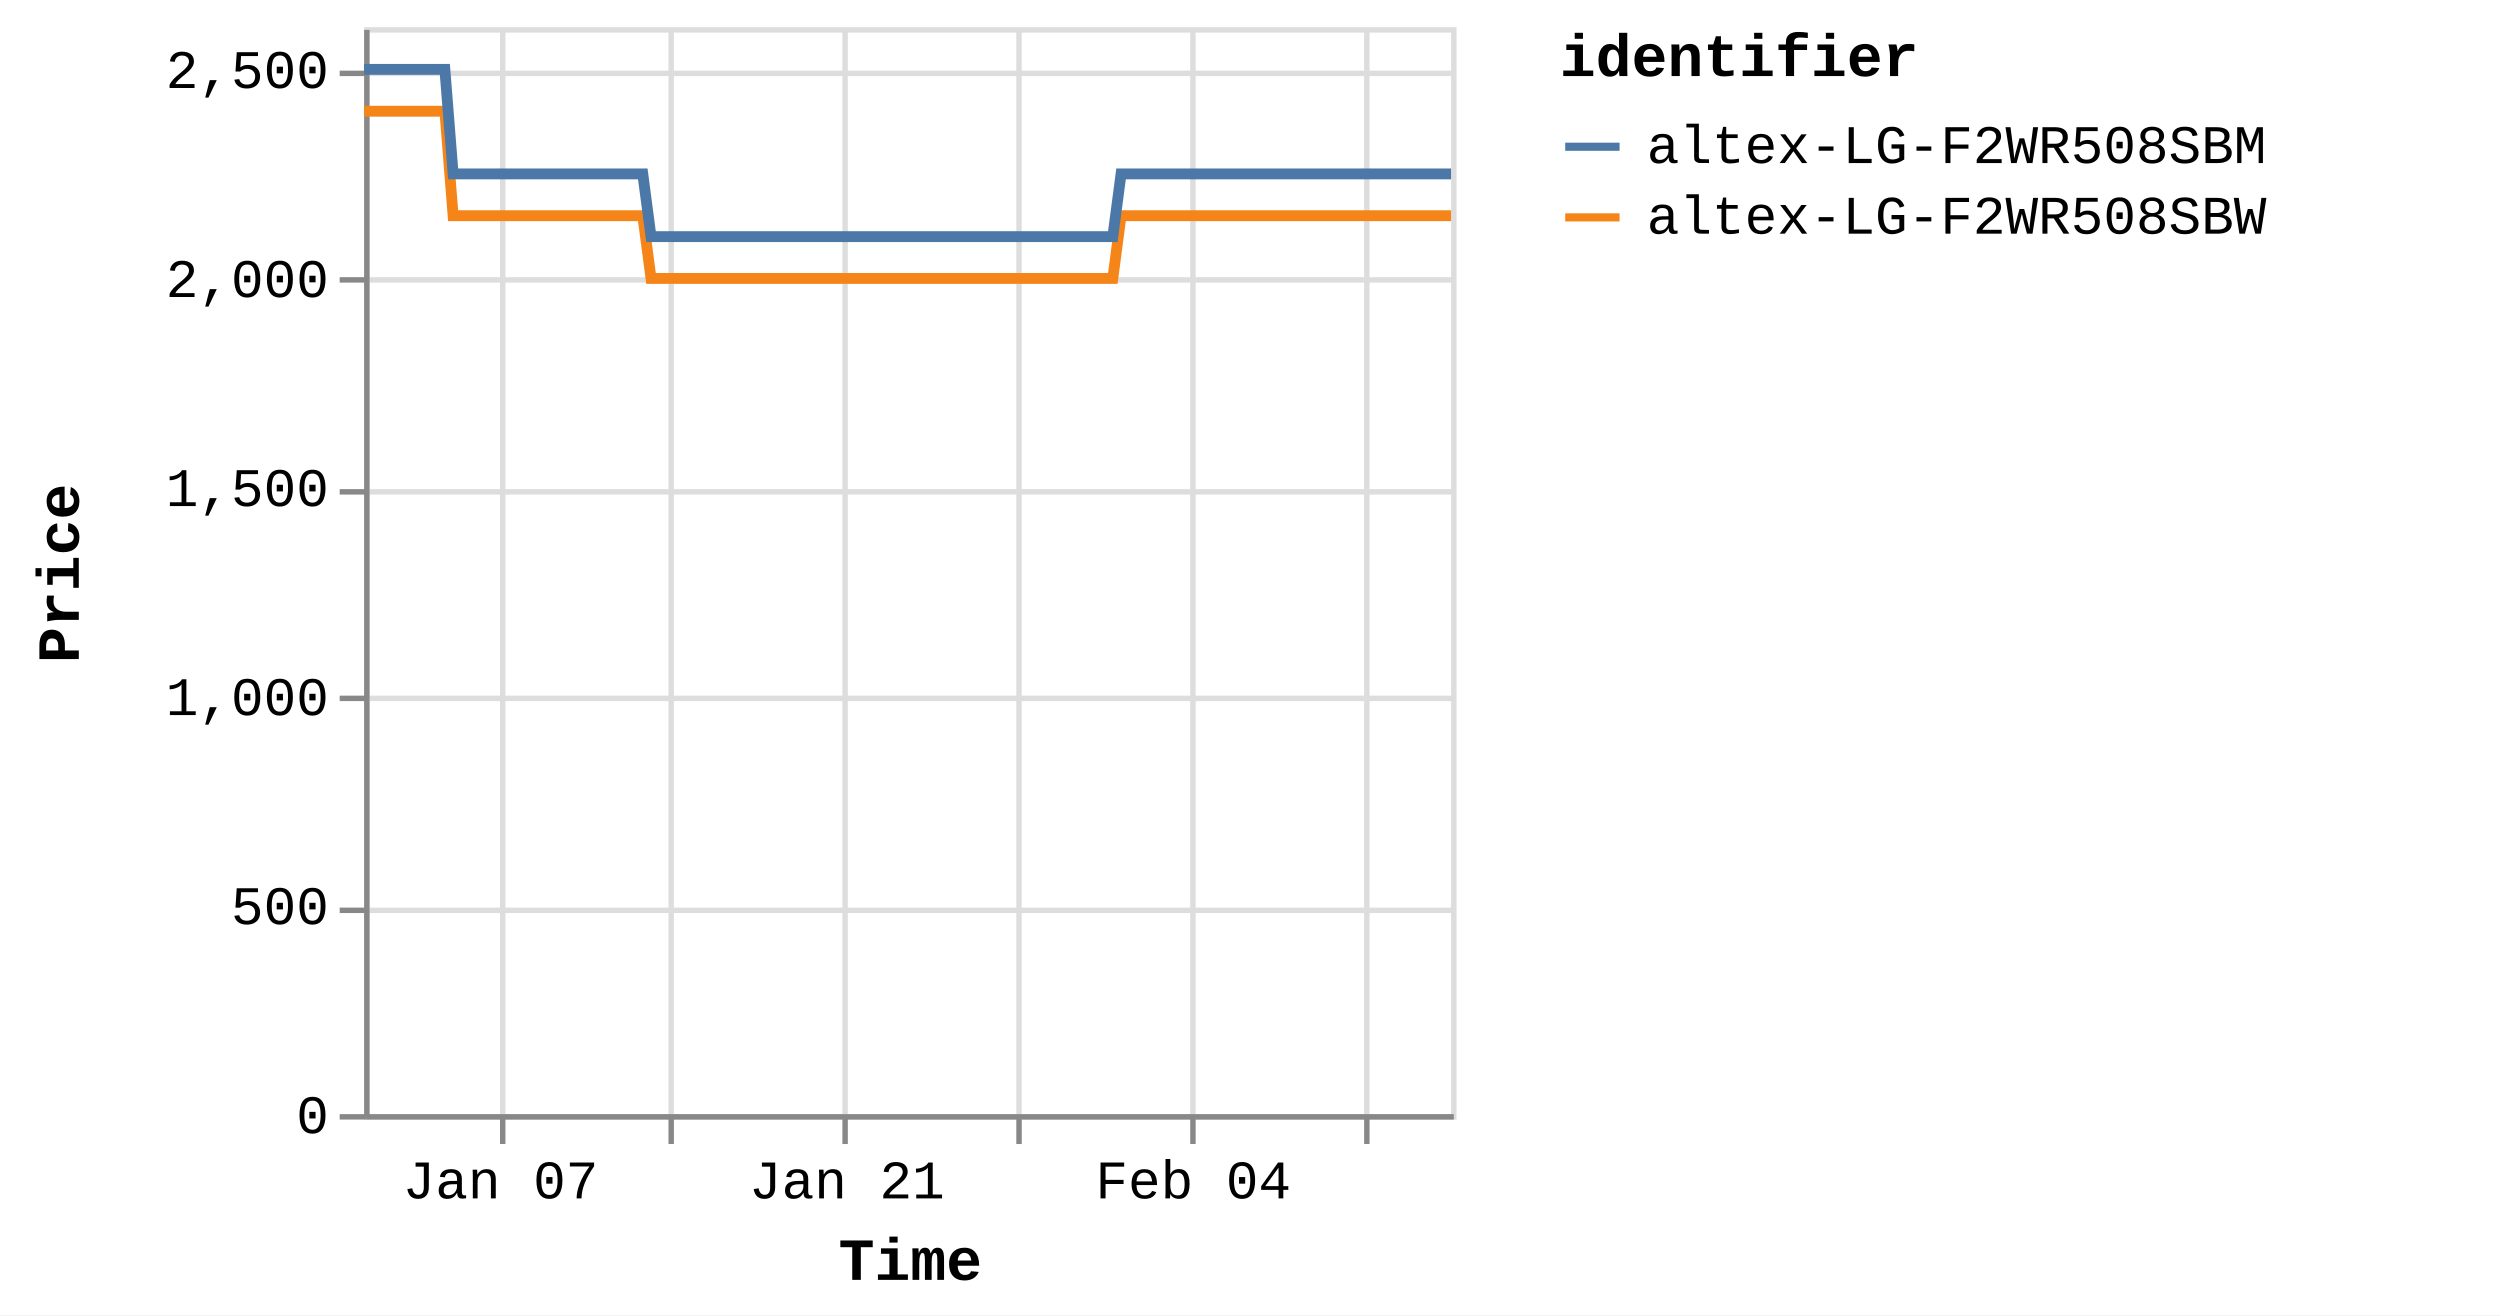
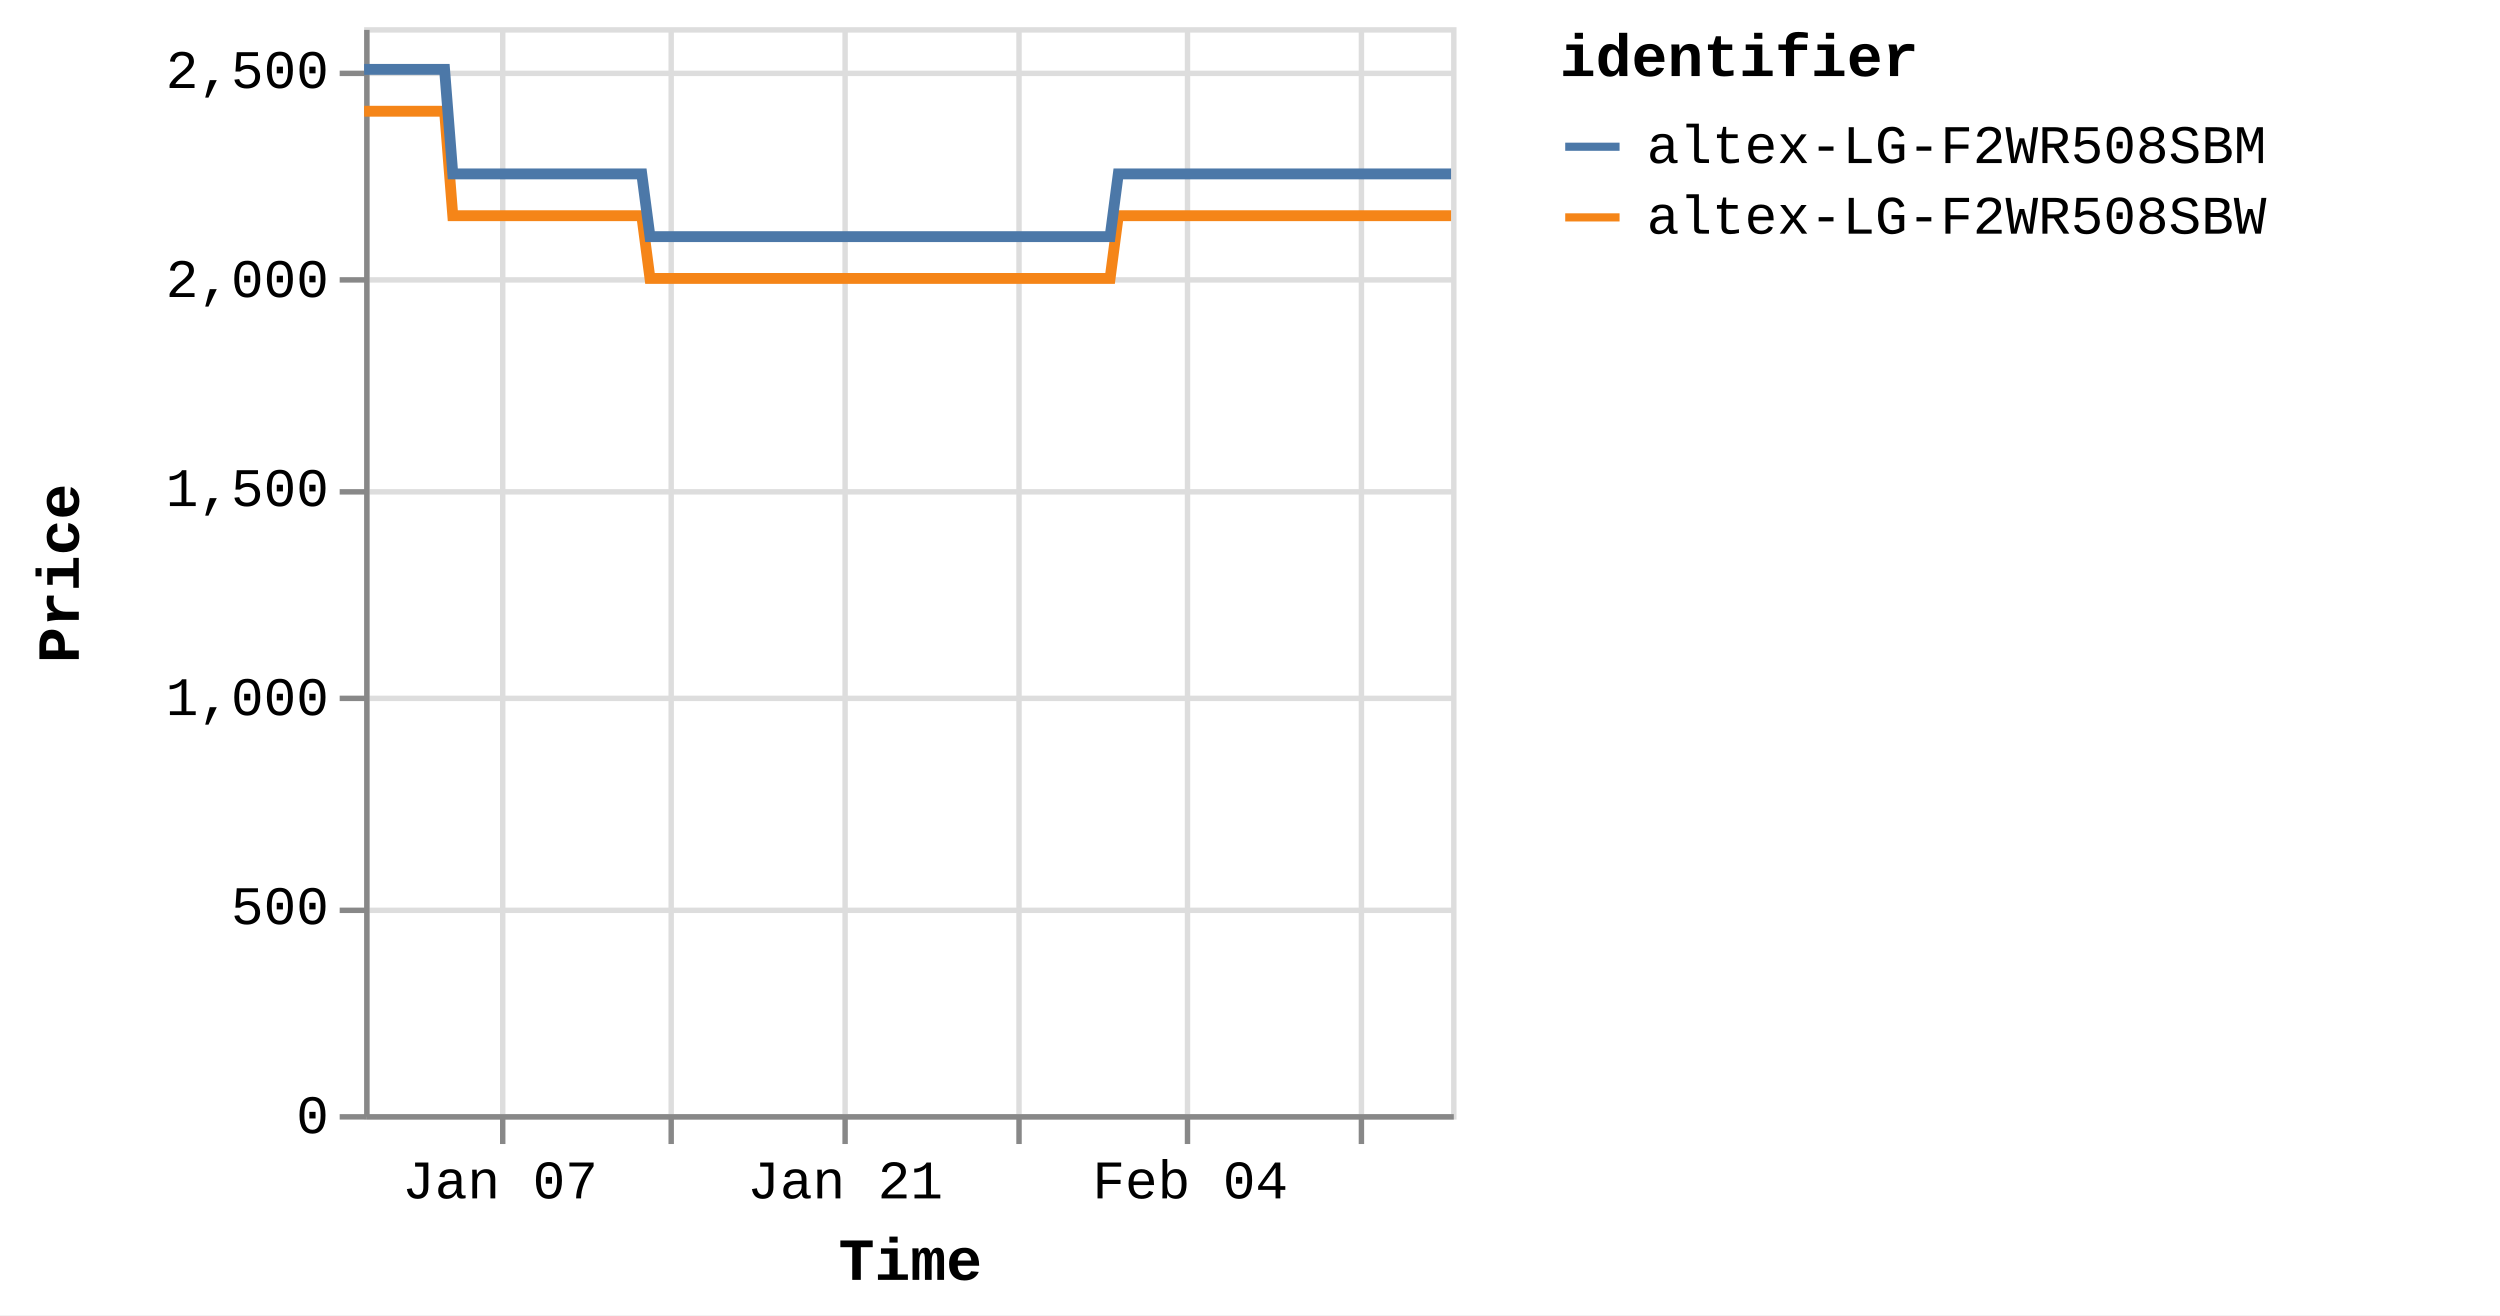
<svg xmlns="http://www.w3.org/2000/svg" version="1.1" class="marks" width="460" height="242" viewBox="0 0 460 242">
  <rect width="460" height="242" fill="white" />
  <g fill="none" stroke-miterlimit="10" transform="translate(67,5)">
    <g class="mark-group role-frame root" role="graphics-object" aria-roledescription="group mark container">
      <g transform="translate(0,0)">
        <path class="background" aria-hidden="true" d="M0.5,0.5h200v200h-200Z" stroke="#ddd" />
        <g>
          <g class="mark-group role-axis" aria-hidden="true">
            <g transform="translate(0.5,200.5)">
              <path class="background" aria-hidden="true" d="M0,0h0v0h0Z" pointer-events="none" />
              <g>
                <g class="mark-rule role-axis-grid" pointer-events="none">
                  <line transform="translate(25,-200)" x2="0" y2="200" stroke="#ddd" stroke-width="1" opacity="1" />
                  <line transform="translate(56,-200)" x2="0" y2="200" stroke="#ddd" stroke-width="1" opacity="1" />
                  <line transform="translate(88,-200)" x2="0" y2="200" stroke="#ddd" stroke-width="1" opacity="1" />
                  <line transform="translate(120,-200)" x2="0" y2="200" stroke="#ddd" stroke-width="1" opacity="1" />
-                   <line transform="translate(152,-200)" x2="0" y2="200" stroke="#ddd" stroke-width="1" opacity="1" />
-                   <line transform="translate(184,-200)" x2="0" y2="200" stroke="#ddd" stroke-width="1" opacity="1" />
+                   <line transform="translate(151,-200)" x2="0" y2="200" stroke="#ddd" stroke-width="1" opacity="1" />
+                   <line transform="translate(183,-200)" x2="0" y2="200" stroke="#ddd" stroke-width="1" opacity="1" />
                </g>
              </g>
              <path class="foreground" aria-hidden="true" d="" pointer-events="none" display="none" />
            </g>
          </g>
          <g class="mark-group role-axis" aria-hidden="true">
            <g transform="translate(0.5,0.5)">
              <path class="background" aria-hidden="true" d="M0,0h0v0h0Z" pointer-events="none" />
              <g>
                <g class="mark-rule role-axis-grid" pointer-events="none">
                  <line transform="translate(0,200)" x2="200" y2="0" stroke="#ddd" stroke-width="1" opacity="1" />
                  <line transform="translate(0,162)" x2="200" y2="0" stroke="#ddd" stroke-width="1" opacity="1" />
                  <line transform="translate(0,123)" x2="200" y2="0" stroke="#ddd" stroke-width="1" opacity="1" />
                  <line transform="translate(0,85)" x2="200" y2="0" stroke="#ddd" stroke-width="1" opacity="1" />
                  <line transform="translate(0,46)" x2="200" y2="0" stroke="#ddd" stroke-width="1" opacity="1" />
                  <line transform="translate(0,8)" x2="200" y2="0" stroke="#ddd" stroke-width="1" opacity="1" />
                </g>
              </g>
              <path class="foreground" aria-hidden="true" d="" pointer-events="none" display="none" />
            </g>
          </g>
-           <g class="mark-group role-axis" role="graphics-symbol" aria-roledescription="axis" aria-label="X-axis titled 'Time' for a time scale with values from Monday, 01 January 2024, 2:19:43 PM to Wednesday, 14 February 2024, 12:48:17 PM">
+           <g class="mark-group role-axis" role="graphics-symbol" aria-roledescription="axis" aria-label="X-axis titled 'Time' for a time scale with values from Monday, 01 January 2024, 2:19:43 PM to Wednesday, 14 February 2024, 4:39:08 PM">
            <g transform="translate(0.5,200.5)">
              <path class="background" aria-hidden="true" d="M0,0h0v0h0Z" pointer-events="none" />
              <g>
                <g class="mark-rule role-axis-tick" pointer-events="none">
                  <line transform="translate(25,0)" x2="0" y2="5" stroke="#888" stroke-width="1" opacity="1" />
                  <line transform="translate(56,0)" x2="0" y2="5" stroke="#888" stroke-width="1" opacity="1" />
                  <line transform="translate(88,0)" x2="0" y2="5" stroke="#888" stroke-width="1" opacity="1" />
                  <line transform="translate(120,0)" x2="0" y2="5" stroke="#888" stroke-width="1" opacity="1" />
-                   <line transform="translate(152,0)" x2="0" y2="5" stroke="#888" stroke-width="1" opacity="1" />
-                   <line transform="translate(184,0)" x2="0" y2="5" stroke="#888" stroke-width="1" opacity="1" />
+                   <line transform="translate(151,0)" x2="0" y2="5" stroke="#888" stroke-width="1" opacity="1" />
+                   <line transform="translate(183,0)" x2="0" y2="5" stroke="#888" stroke-width="1" opacity="1" />
                </g>
                <g class="mark-text role-axis-label" pointer-events="none">
-                   <text text-anchor="middle" transform="translate(24.59446,15)" font-family="Liberation Mono" font-size="10px" fill="#000" opacity="1">Jan 07</text>
-                   <text text-anchor="middle" transform="translate(56.45862,15)" font-family="Liberation Mono" font-size="10px" fill="#000" opacity="0">Jan 14</text>
-                   <text text-anchor="middle" transform="translate(88.32279,15)" font-family="Liberation Mono" font-size="10px" fill="#000" opacity="1">Jan 21</text>
-                   <text text-anchor="middle" transform="translate(120.187,15)" font-family="Liberation Mono" font-size="10px" fill="#000" opacity="0">Jan 28</text>
-                   <text text-anchor="middle" transform="translate(152.0511,15)" font-family="Liberation Mono" font-size="10px" fill="#000" opacity="1">Feb 04</text>
-                   <text text-anchor="middle" transform="translate(183.9153,15)" font-family="Liberation Mono" font-size="10px" fill="#000" opacity="0">Feb 11</text>
+                   <text text-anchor="middle" transform="translate(24.50505,15)" font-family="Liberation Mono" font-size="10px" fill="#000" opacity="1">Jan 07</text>
+                   <text text-anchor="middle" transform="translate(56.25337,15)" font-family="Liberation Mono" font-size="10px" fill="#000" opacity="0">Jan 14</text>
+                   <text text-anchor="middle" transform="translate(88.00169,15)" font-family="Liberation Mono" font-size="10px" fill="#000" opacity="1">Jan 21</text>
+                   <text text-anchor="middle" transform="translate(119.75,15)" font-family="Liberation Mono" font-size="10px" fill="#000" opacity="0">Jan 28</text>
+                   <text text-anchor="middle" transform="translate(151.4983,15)" font-family="Liberation Mono" font-size="10px" fill="#000" opacity="1">Feb 04</text>
+                   <text text-anchor="middle" transform="translate(183.2466,15)" font-family="Liberation Mono" font-size="10px" fill="#000" opacity="0">Feb 11</text>
                </g>
                <g class="mark-rule role-axis-domain" pointer-events="none">
                  <line transform="translate(0,0)" x2="200" y2="0" stroke="#888" stroke-width="1" opacity="1" />
                </g>
                <g class="mark-text role-axis-title" pointer-events="none">
                  <text text-anchor="middle" transform="translate(100,30)" font-family="Liberation Mono" font-size="11px" font-weight="bold" fill="#000" opacity="1">Time</text>
                </g>
              </g>
              <path class="foreground" aria-hidden="true" d="" pointer-events="none" display="none" />
            </g>
          </g>
          <g class="mark-group role-axis" role="graphics-symbol" aria-roledescription="axis" aria-label="Y-axis titled 'Price' for a linear scale with values from 0 to 2,600">
            <g transform="translate(0.5,0.5)">
              <path class="background" aria-hidden="true" d="M0,0h0v0h0Z" pointer-events="none" />
              <g>
                <g class="mark-rule role-axis-tick" pointer-events="none">
                  <line transform="translate(0,200)" x2="-5" y2="0" stroke="#888" stroke-width="1" opacity="1" />
                  <line transform="translate(0,162)" x2="-5" y2="0" stroke="#888" stroke-width="1" opacity="1" />
                  <line transform="translate(0,123)" x2="-5" y2="0" stroke="#888" stroke-width="1" opacity="1" />
                  <line transform="translate(0,85)" x2="-5" y2="0" stroke="#888" stroke-width="1" opacity="1" />
                  <line transform="translate(0,46)" x2="-5" y2="0" stroke="#888" stroke-width="1" opacity="1" />
                  <line transform="translate(0,8)" x2="-5" y2="0" stroke="#888" stroke-width="1" opacity="1" />
                </g>
                <g class="mark-text role-axis-label" pointer-events="none">
                  <text text-anchor="end" transform="translate(-7,203)" font-family="Liberation Mono" font-size="10px" fill="#000" opacity="1">0</text>
                  <text text-anchor="end" transform="translate(-7,164.5385)" font-family="Liberation Mono" font-size="10px" fill="#000" opacity="1">500</text>
                  <text text-anchor="end" transform="translate(-7,126.0769)" font-family="Liberation Mono" font-size="10px" fill="#000" opacity="1">1,000</text>
                  <text text-anchor="end" transform="translate(-7,87.61538)" font-family="Liberation Mono" font-size="10px" fill="#000" opacity="1">1,500</text>
                  <text text-anchor="end" transform="translate(-7,49.15385)" font-family="Liberation Mono" font-size="10px" fill="#000" opacity="1">2,000</text>
                  <text text-anchor="end" transform="translate(-7,10.69231)" font-family="Liberation Mono" font-size="10px" fill="#000" opacity="1">2,500</text>
                </g>
                <g class="mark-rule role-axis-domain" pointer-events="none">
                  <line transform="translate(0,200)" x2="0" y2="-200" stroke="#888" stroke-width="1" opacity="1" />
                </g>
                <g class="mark-text role-axis-title" pointer-events="none">
                  <text text-anchor="middle" transform="translate(-51,100) rotate(-90) translate(0,-2)" font-family="Liberation Mono" font-size="11px" font-weight="bold" fill="#000" opacity="1">Price</text>
                </g>
              </g>
              <path class="foreground" aria-hidden="true" d="" pointer-events="none" display="none" />
            </g>
          </g>
          <g class="mark-group role-scope pathgroup" role="graphics-object" aria-roledescription="group mark container">
            <g transform="translate(0,0)">
              <path class="background" aria-hidden="true" d="M0,0h200v200h-200Z" />
              <g>
                <g class="mark-line role-mark marks" role="graphics-object" aria-roledescription="line mark container">
-                   <path aria-label="Time: Jan 01, 2024; Price: 2399; identifier: altex-LG-F2WR508SBW" role="graphics-symbol" aria-roledescription="line mark" d="M0,15.462L0.477,15.462L1.197,15.462L2.715,15.462L3.474,15.462L4.272,15.462L4.997,15.462L5.749,15.462L7.267,15.462L8.026,15.462L8.825,15.462L9.55,15.462L10.3,15.462L11.819,15.462L12.579,15.462L13.375,15.462L14.107,15.462L14.854,15.462L16.373,34.692L17.131,34.692L17.928,34.692L18.657,34.692L19.405,34.692L20.924,34.692L21.682,34.692L22.477,34.692L23.205,34.692L23.957,34.692L25.479,34.692L26.233,34.692L27.028,34.692L27.757,34.692L28.509,34.692L30.03,34.692L30.791,34.692L31.589,34.692L32.315,34.692L33.06,34.692L34.584,34.692L35.342,34.692L36.149,34.692L36.868,34.692L37.613,34.692L39.135,34.692L39.894,34.692L40.693,34.692L41.417,34.692L42.165,34.692L43.686,34.692L44.446,34.692L45.246,34.692L45.972,34.692L46.717,34.692L48.238,34.692L48.998,34.692L49.795,34.692L50.522,34.692L51.27,34.692L52.788,46.231L53.545,46.231L54.34,46.231L55.069,46.231L55.821,46.231L57.343,46.231L58.097,46.231L58.891,46.231L59.62,46.231L60.373,46.231L61.896,46.231L62.655,46.231L63.457,46.231L64.181,46.231L64.925,46.231L66.446,46.231L67.208,46.231L68.007,46.231L68.734,46.231L69.477,46.231L70.998,46.231L71.76,46.231L72.559,46.231L73.284,46.231L74.029,46.231L75.549,46.231L76.309,46.231L77.109,46.231L77.833,46.231L78.583,46.231L80.103,46.231L80.862,46.231L81.662,46.231L82.389,46.231L83.133,46.231L84.654,46.231L85.409,46.231L86.205,46.231L86.937,46.231L87.686,46.231L89.203,46.231L89.962,46.231L90.757,46.231L91.486,46.231L92.238,46.231L93.762,46.231L94.522,46.231L95.323,46.231L96.043,46.231L96.79,46.231L98.311,46.231L99.073,46.231L99.873,46.231L100.599,46.231L101.341,46.231L102.864,46.231L103.624,46.231L104.425,46.231L105.149,46.231L105.894,46.231L107.418,46.231L108.175,46.231L108.977,46.231L109.704,46.231L110.445,46.231L111.965,46.231L112.726,46.231L113.513,46.231L114.241,46.231L115,46.231L116.514,46.231L117.275,46.231L118.054,46.231L118.791,46.231L119.548,46.231L121.067,46.231L121.826,46.231L122.608,46.231L123.343,46.231L124.102,46.231L125.619,46.231L126.38,46.231L127.167,46.231L127.896,46.231L128.654,46.231L130.17,46.231L130.929,46.231L131.718,46.231L132.458,46.231L133.205,46.231L134.722,46.231L135.482,46.231L136.272,46.231L136.999,46.231L137.757,46.231L139.274,34.692L140.034,34.692L140.824,34.692L141.55,34.692L142.309,34.692L143.828,34.692L144.585,34.692L145.374,34.692L146.102,34.692L146.861,34.692L148.379,34.692L149.138,34.692L149.92,34.692L150.655,34.692L151.416,34.692L152.935,34.692L153.691,34.692L154.472,34.692L155.206,34.692L155.965,34.692L157.483,34.692L158.244,34.692L159.034,34.692L159.76,34.692L160.517,34.692L162.035,34.692L162.794,34.692L163.584,34.692L164.312,34.692L165.07,34.692L166.587,34.692L167.347,34.692L168.134,34.692L168.868,34.692L169.622,34.692L171.139,34.692L171.9,34.692L172.686,34.692L173.418,34.692L174.173,34.692L175.692,34.692L176.451,34.692L177.236,34.692L177.969,34.692L178.728,34.692L180.243,34.692L181.001,34.692L181.786,34.692L182.519,34.692L183.278,34.692L184.799,34.692L185.555,34.692L186.336,34.692L187.071,34.692L187.83,34.692L189.348,34.692L190.106,34.692L190.899,34.692L191.625,34.692L192.381,34.692L193.898,34.692L194.658,34.692L195.446,34.692L196.186,34.692L196.934,34.692L198.451,34.692L199.21,34.692L200,34.692" stroke="#f58518" stroke-width="2" />
+                   <path aria-label="Time: Jan 01, 2024; Price: 2399; identifier: altex-LG-F2WR508SBW" role="graphics-symbol" aria-roledescription="line mark" d="M0,15.462L0.475,15.462L1.193,15.462L2.705,15.462L3.462,15.462L4.256,15.462L4.978,15.462L5.728,15.462L7.241,15.462L7.997,15.462L8.792,15.462L9.515,15.462L10.262,15.462L11.776,15.462L12.533,15.462L13.327,15.462L14.055,15.462L14.8,15.462L16.314,34.692L17.069,34.692L17.863,34.692L18.589,34.692L19.334,34.692L20.848,34.692L21.603,34.692L22.395,34.692L23.121,34.692L23.87,34.692L25.386,34.692L26.138,34.692L26.93,34.692L27.656,34.692L28.405,34.692L29.921,34.692L30.679,34.692L31.474,34.692L32.198,34.692L32.94,34.692L34.458,34.692L35.213,34.692L36.018,34.692L36.734,34.692L37.476,34.692L38.993,34.692L39.749,34.692L40.545,34.692L41.267,34.692L42.012,34.692L43.527,34.692L44.284,34.692L45.082,34.692L45.805,34.692L46.547,34.692L48.062,34.692L48.82,34.692L49.614,34.692L50.338,34.692L51.083,34.692L52.596,46.231L53.35,46.231L54.142,46.231L54.869,46.231L55.618,46.231L57.134,46.231L57.886,46.231L58.677,46.231L59.403,46.231L60.153,46.231L61.671,46.231L62.428,46.231L63.226,46.231L63.947,46.231L64.689,46.231L66.204,46.231L66.964,46.231L67.759,46.231L68.484,46.231L69.225,46.231L70.74,46.231L71.499,46.231L72.296,46.231L73.018,46.231L73.76,46.231L75.274,46.231L76.031,46.231L76.829,46.231L77.55,46.231L78.297,46.231L79.811,46.231L80.568,46.231L81.365,46.231L82.089,46.231L82.831,46.231L84.347,46.231L85.098,46.231L85.892,46.231L86.621,46.231L87.368,46.231L88.879,46.231L89.635,46.231L90.427,46.231L91.153,46.231L91.902,46.231L93.421,46.231L94.179,46.231L94.976,46.231L95.694,46.231L96.438,46.231L97.954,46.231L98.713,46.231L99.51,46.231L100.233,46.231L100.973,46.231L102.49,46.231L103.248,46.231L104.045,46.231L104.767,46.231L105.509,46.231L107.027,46.231L107.782,46.231L108.581,46.231L109.305,46.231L110.044,46.231L111.558,46.231L112.316,46.231L113.1,46.231L113.825,46.231L114.582,46.231L116.091,46.231L116.849,46.231L117.625,46.231L118.359,46.231L119.114,46.231L120.627,46.231L121.383,46.231L122.163,46.231L122.895,46.231L123.651,46.231L125.162,46.231L125.92,46.231L126.705,46.231L127.431,46.231L128.187,46.231L129.697,46.231L130.453,46.231L131.239,46.231L131.976,46.231L132.721,46.231L134.232,46.231L134.989,46.231L135.776,46.231L136.501,46.231L137.256,46.231L138.768,34.692L139.525,34.692L140.312,34.692L141.036,34.692L141.791,34.692L143.305,34.692L144.06,34.692L144.846,34.692L145.571,34.692L146.328,34.692L147.84,34.692L148.596,34.692L149.375,34.692L150.107,34.692L150.866,34.692L152.379,34.692L153.132,34.692L153.91,34.692L154.642,34.692L155.398,34.692L156.91,34.692L157.669,34.692L158.455,34.692L159.18,34.692L159.934,34.692L161.445,34.692L162.202,34.692L162.99,34.692L163.715,34.692L164.469,34.692L165.981,34.692L166.738,34.692L167.523,34.692L168.254,34.692L169.005,34.692L170.517,34.692L171.275,34.692L172.058,34.692L172.788,34.692L173.54,34.692L175.053,34.692L175.81,34.692L176.591,34.692L177.322,34.692L178.078,34.692L179.587,34.692L180.343,34.692L181.125,34.692L181.855,34.692L182.612,34.692L184.127,34.692L184.88,34.692L185.659,34.692L186.391,34.692L187.147,34.692L188.659,34.692L189.415,34.692L190.205,34.692L190.928,34.692L191.682,34.692L193.193,34.692L193.95,34.692L194.735,34.692L195.473,34.692L196.218,34.692L197.73,34.692L198.486,34.692L199.273,34.692L200,34.692" stroke="#f58518" stroke-width="2" />
                </g>
              </g>
              <path class="foreground" aria-hidden="true" d="" display="none" />
            </g>
            <g transform="translate(0,0)">
              <path class="background" aria-hidden="true" d="M0,0h200v200h-200Z" />
              <g>
                <g class="mark-line role-mark marks" role="graphics-object" aria-roledescription="line mark container">
-                   <path aria-label="Time: Jan 01, 2024; Price: 2499; identifier: altex-LG-F2WR508SBM" role="graphics-symbol" aria-roledescription="line mark" d="M0,7.769L0.477,7.769L1.198,7.769L2.715,7.769L3.474,7.769L4.272,7.769L4.997,7.769L5.749,7.769L7.267,7.769L8.026,7.769L8.825,7.769L9.55,7.769L10.3,7.769L11.819,7.769L12.579,7.769L13.375,7.769L14.107,7.769L14.855,7.769L16.374,27L17.131,27L17.928,27L18.657,27L19.405,27L20.924,27L21.682,27L22.477,27L23.205,27L23.957,27L25.479,27L26.233,27L27.028,27L27.758,27L28.509,27L30.031,27L30.791,27L31.589,27L32.315,27L33.06,27L34.584,27L35.342,27L36.15,27L36.869,27L37.613,27L39.136,27L39.894,27L40.693,27L41.417,27L42.165,27L43.686,27L44.446,27L45.246,27L45.972,27L46.717,27L48.238,27L48.998,27L49.795,27L50.522,27L51.27,27L52.788,38.538L53.545,38.538L54.34,38.538L55.069,38.538L55.821,38.538L57.343,38.538L58.097,38.538L58.892,38.538L59.62,38.538L60.373,38.538L61.896,38.538L62.656,38.538L63.457,38.538L64.181,38.538L64.925,38.538L66.446,38.538L67.208,38.538L68.007,38.538L68.735,38.538L69.477,38.538L70.998,38.538L71.76,38.538L72.56,38.538L73.284,38.538L74.029,38.538L75.55,38.538L76.309,38.538L77.109,38.538L77.833,38.538L78.583,38.538L80.103,38.538L80.862,38.538L81.662,38.538L82.389,38.538L83.133,38.538L84.655,38.538L85.409,38.538L86.205,38.538L86.937,38.538L87.687,38.538L89.203,38.538L89.962,38.538L90.757,38.538L91.486,38.538L92.238,38.538L93.762,38.538L94.522,38.538L95.323,38.538L96.044,38.538L96.79,38.538L98.312,38.538L99.073,38.538L99.873,38.538L100.6,38.538L101.341,38.538L102.864,38.538L103.625,38.538L104.425,38.538L105.149,38.538L105.894,38.538L107.418,38.538L108.175,38.538L108.977,38.538L109.704,38.538L110.446,38.538L111.965,38.538L112.726,38.538L113.513,38.538L114.241,38.538L115,38.538L116.515,38.538L117.275,38.538L118.054,38.538L118.791,38.538L119.548,38.538L121.068,38.538L121.826,38.538L122.609,38.538L123.343,38.538L124.102,38.538L125.619,38.538L126.38,38.538L127.167,38.538L127.897,38.538L128.655,38.538L130.17,38.538L130.929,38.538L131.718,38.538L132.458,38.538L133.205,38.538L134.722,38.538L135.482,38.538L136.272,38.538L136.999,38.538L137.757,38.538L139.275,27L140.034,27L140.824,27L141.551,27L142.309,27L143.828,27L144.585,27L145.374,27L146.102,27L146.862,27L148.379,27L149.138,27L149.92,27L150.655,27L151.416,27L152.935,27L153.691,27L154.472,27L155.206,27L155.965,27L157.483,27L158.244,27L159.034,27L159.761,27L160.517,27L162.035,27L162.794,27L163.585,27L164.313,27L165.07,27L166.587,27L167.347,27L168.134,27L168.868,27L169.622,27L171.139,27L171.9,27L172.686,27L173.419,27L174.174,27L175.692,27L176.451,27L177.236,27L177.969,27L178.728,27L180.243,27L181.001,27L181.786,27L182.519,27L183.278,27L184.799,27L185.555,27L186.337,27L187.072,27L187.83,27L189.348,27L190.106,27L190.899,27L191.625,27L192.382,27L193.898,27L194.658,27L195.446,27L196.187,27L196.934,27L198.451,27L199.21,27L200,27" stroke="#4c78a8" stroke-width="2" />
+                   <path aria-label="Time: Jan 01, 2024; Price: 2499; identifier: altex-LG-F2WR508SBM" role="graphics-symbol" aria-roledescription="line mark" d="M0,7.769L0.475,7.769L1.193,7.769L2.705,7.769L3.462,7.769L4.256,7.769L4.978,7.769L5.728,7.769L7.241,7.769L7.997,7.769L8.793,7.769L9.515,7.769L10.263,7.769L11.776,7.769L12.533,7.769L13.327,7.769L14.056,7.769L14.801,7.769L16.314,27L17.069,27L17.863,27L18.589,27L19.334,27L20.848,27L21.603,27L22.395,27L23.121,27L23.87,27L25.387,27L26.138,27L26.93,27L27.657,27L28.405,27L29.922,27L30.679,27L31.475,27L32.198,27L32.94,27L34.458,27L35.213,27L36.018,27L36.735,27L37.476,27L38.993,27L39.749,27L40.545,27L41.267,27L42.012,27L43.528,27L44.284,27L45.082,27L45.805,27L46.548,27L48.063,27L48.82,27L49.614,27L50.338,27L51.083,27L52.596,38.538L53.351,38.538L54.143,38.538L54.869,38.538L55.618,38.538L57.135,38.538L57.886,38.538L58.678,38.538L59.403,38.538L60.154,38.538L61.671,38.538L62.428,38.538L63.226,38.538L63.947,38.538L64.689,38.538L66.204,38.538L66.964,38.538L67.76,38.538L68.485,38.538L69.225,38.538L70.74,38.538L71.499,38.538L72.296,38.538L73.018,38.538L73.76,38.538L75.275,38.538L76.032,38.538L76.829,38.538L77.55,38.538L78.298,38.538L79.812,38.538L80.568,38.538L81.365,38.538L82.09,38.538L82.831,38.538L84.347,38.538L85.098,38.538L85.892,38.538L86.621,38.538L87.368,38.538L88.879,38.538L89.635,38.538L90.427,38.538L91.154,38.538L91.902,38.538L93.422,38.538L94.179,38.538L94.976,38.538L95.695,38.538L96.438,38.538L97.954,38.538L98.713,38.538L99.51,38.538L100.234,38.538L100.973,38.538L102.491,38.538L103.248,38.538L104.045,38.538L104.767,38.538L105.509,38.538L107.027,38.538L107.782,38.538L108.581,38.538L109.305,38.538L110.044,38.538L111.558,38.538L112.316,38.538L113.1,38.538L113.826,38.538L114.582,38.538L116.091,38.538L116.849,38.538L117.625,38.538L118.359,38.538L119.114,38.538L120.627,38.538L121.383,38.538L122.163,38.538L122.895,38.538L123.651,38.538L125.163,38.538L125.921,38.538L126.705,38.538L127.432,38.538L128.187,38.538L129.697,38.538L130.453,38.538L131.239,38.538L131.976,38.538L132.721,38.538L134.232,38.538L134.989,38.538L135.776,38.538L136.501,38.538L137.256,38.538L138.768,27L139.525,27L140.312,27L141.036,27L141.792,27L143.305,27L144.06,27L144.846,27L145.571,27L146.328,27L147.84,27L148.596,27L149.375,27L150.107,27L150.866,27L152.379,27L153.132,27L153.91,27L154.642,27L155.398,27L156.91,27L157.669,27L158.456,27L159.18,27L159.934,27L161.446,27L162.202,27L162.99,27L163.715,27L164.47,27L165.981,27L166.738,27L167.523,27L168.254,27L169.006,27L170.517,27L171.275,27L172.059,27L172.788,27L173.54,27L175.053,27L175.81,27L176.591,27L177.322,27L178.078,27L179.588,27L180.343,27L181.125,27L181.855,27L182.612,27L184.127,27L184.88,27L185.659,27L186.391,27L187.147,27L188.66,27L189.415,27L190.205,27L190.928,27L191.682,27L193.193,27L193.95,27L194.735,27L195.473,27L196.218,27L197.73,27L198.486,27L199.273,27L200,27" stroke="#4c78a8" stroke-width="2" />
                </g>
              </g>
              <path class="foreground" aria-hidden="true" d="" display="none" />
            </g>
          </g>
          <g class="mark-group role-legend" role="graphics-symbol" aria-roledescription="legend" aria-label="Symbol legend titled 'identifier' for stroke color with 2 values: altex-LG-F2WR508SBM, altex-LG-F2WR508SBW">
            <g transform="translate(220,0)">
              <path class="background" aria-hidden="true" d="M0,0h168v40h-168Z" pointer-events="none" />
              <g>
                <g class="mark-group role-legend-entry">
                  <g transform="translate(0,16)">
                    <path class="background" aria-hidden="true" d="M0,0h0v0h0Z" pointer-events="none" />
                    <g>
                      <g class="mark-group role-scope" role="graphics-object" aria-roledescription="group mark container">
                        <g transform="translate(0,0)">
                          <path class="background" aria-hidden="true" d="M0,0h168v11h-168Z" pointer-events="none" opacity="1" />
                          <g>
                            <g class="mark-symbol role-legend-symbol" pointer-events="none">
                              <path transform="translate(6,6)" d="M-5,0L5,0" stroke="#4c78a8" stroke-width="1.5" opacity="1" />
                            </g>
                            <g class="mark-text role-legend-label" pointer-events="none">
                              <text text-anchor="start" transform="translate(16,9)" font-family="Liberation Mono" font-size="10px" fill="#000" opacity="1">altex-LG-F2WR508SBM</text>
                            </g>
                          </g>
                          <path class="foreground" aria-hidden="true" d="" pointer-events="none" display="none" />
                        </g>
                        <g transform="translate(0,13)">
                          <path class="background" aria-hidden="true" d="M0,0h168v11h-168Z" pointer-events="none" opacity="1" />
                          <g>
                            <g class="mark-symbol role-legend-symbol" pointer-events="none">
                              <path transform="translate(6,6)" d="M-5,0L5,0" stroke="#f58518" stroke-width="1.5" opacity="1" />
                            </g>
                            <g class="mark-text role-legend-label" pointer-events="none">
                              <text text-anchor="start" transform="translate(16,9)" font-family="Liberation Mono" font-size="10px" fill="#000" opacity="1">altex-LG-F2WR508SBW</text>
                            </g>
                          </g>
                          <path class="foreground" aria-hidden="true" d="" pointer-events="none" display="none" />
                        </g>
                      </g>
                    </g>
                    <path class="foreground" aria-hidden="true" d="" pointer-events="none" display="none" />
                  </g>
                </g>
                <g class="mark-text role-legend-title" pointer-events="none">
                  <text text-anchor="start" transform="translate(0,9)" font-family="Liberation Mono" font-size="11px" font-weight="bold" fill="#000" opacity="1">identifier</text>
                </g>
              </g>
              <path class="foreground" aria-hidden="true" d="" pointer-events="none" display="none" />
            </g>
          </g>
        </g>
        <path class="foreground" aria-hidden="true" d="" display="none" />
      </g>
    </g>
  </g>
</svg>
